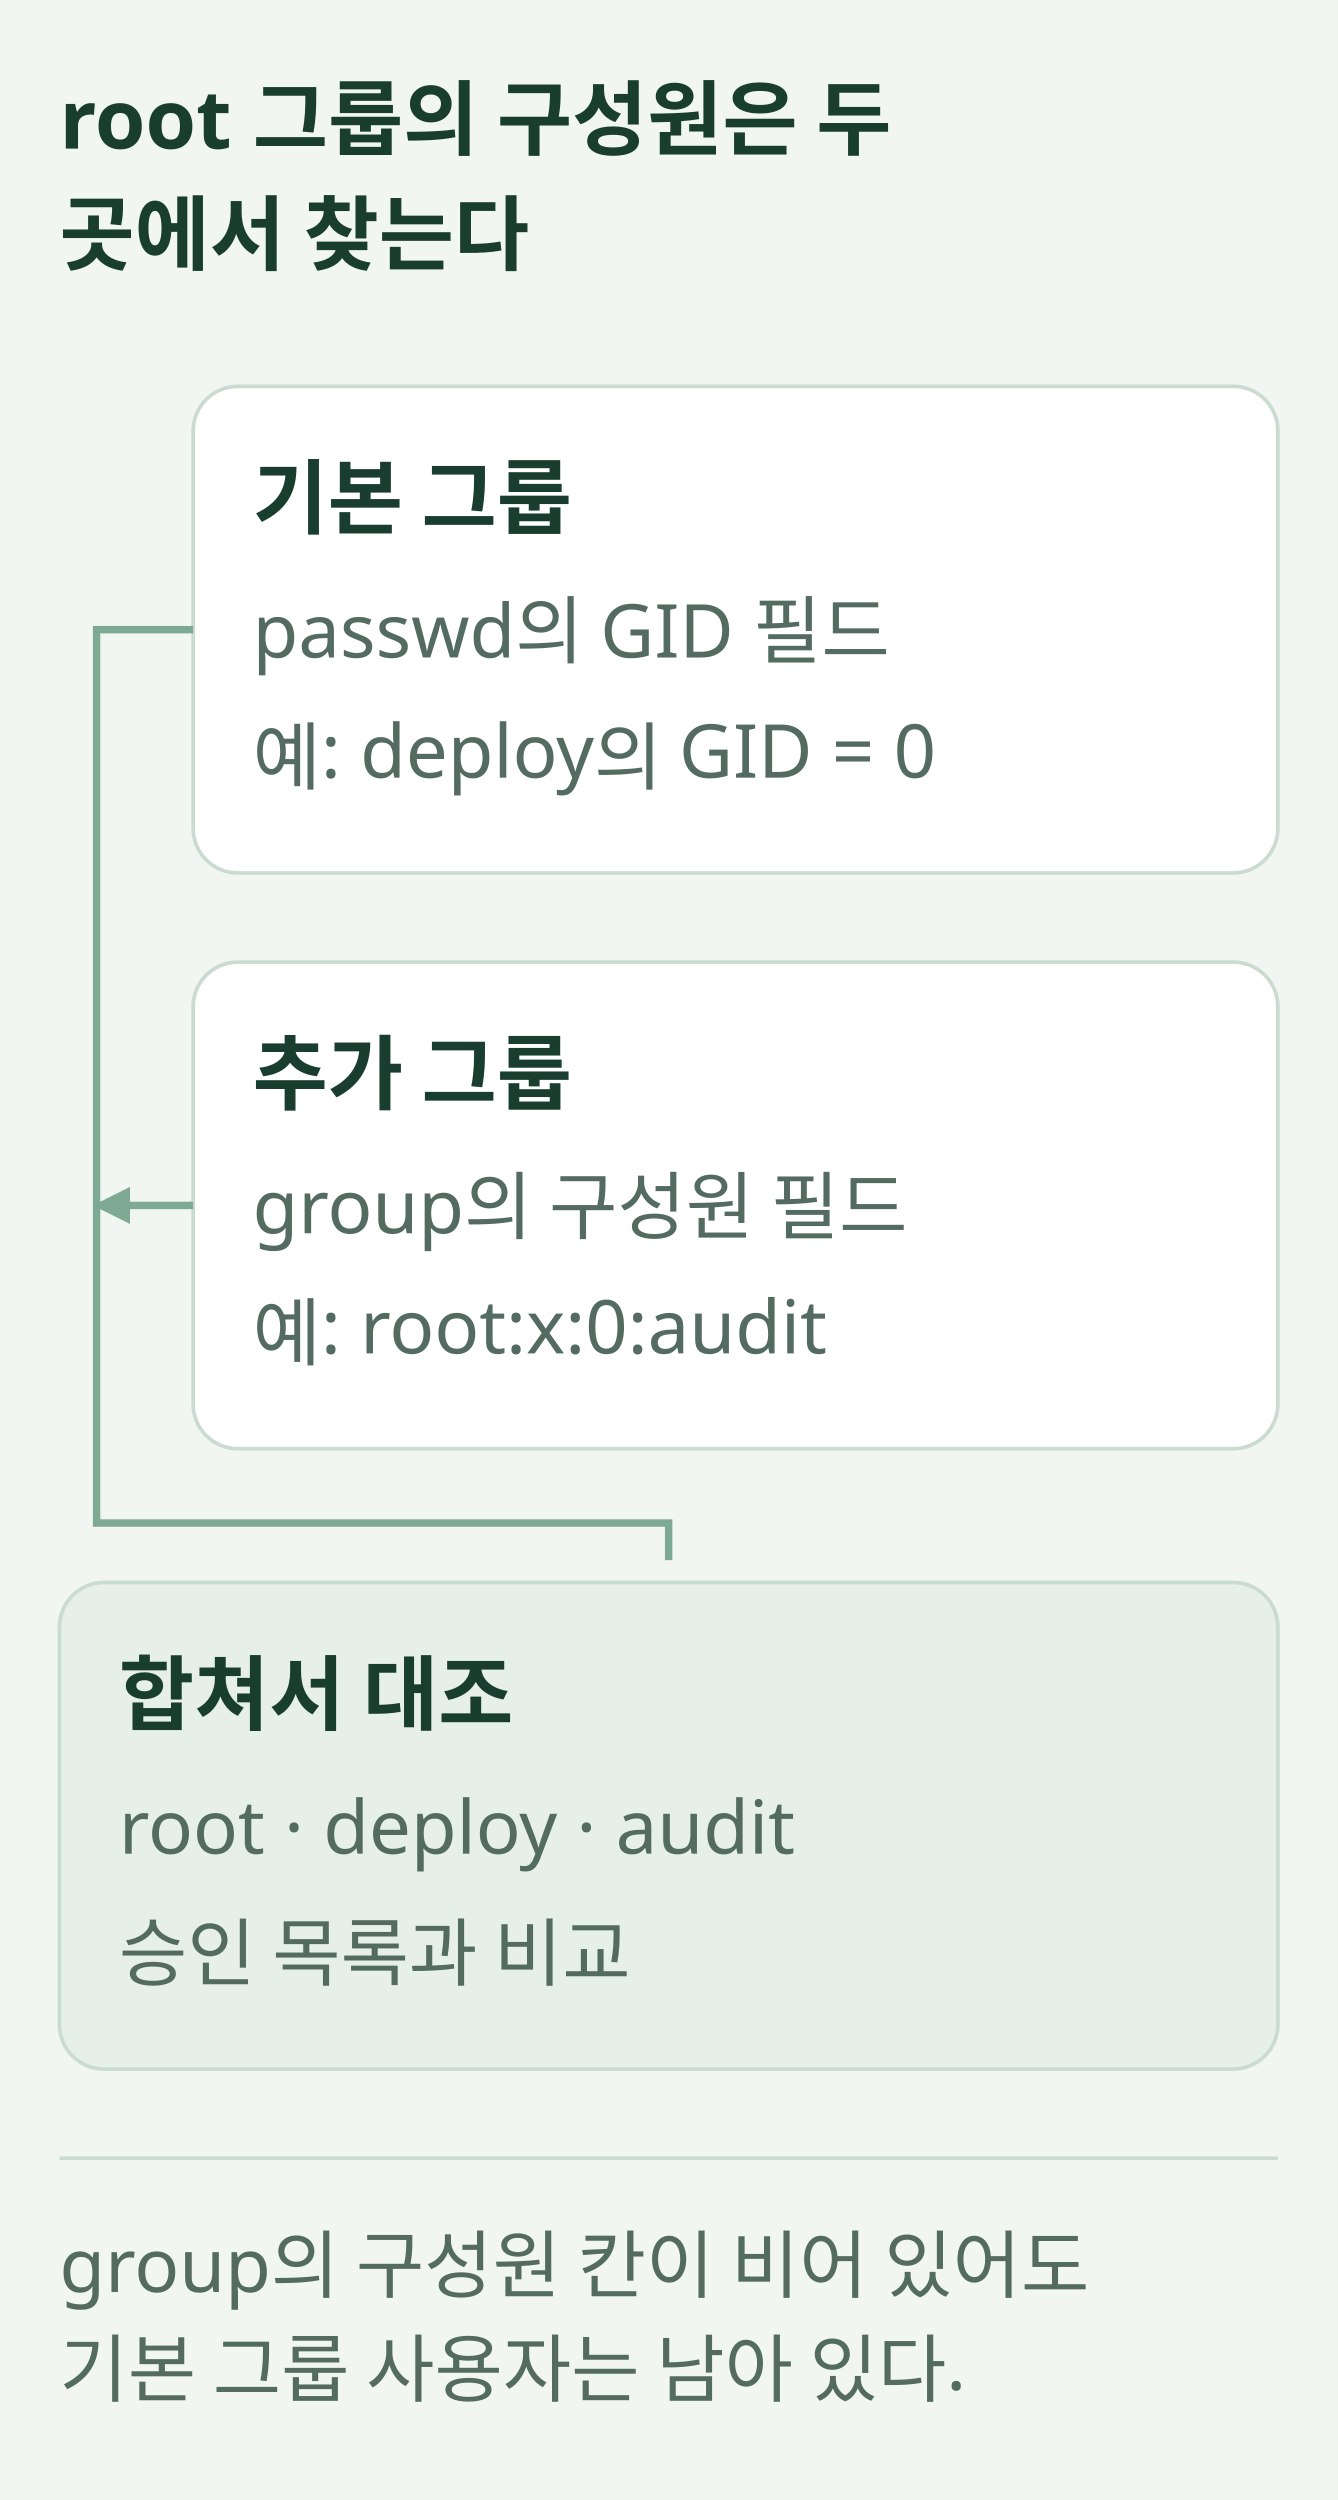
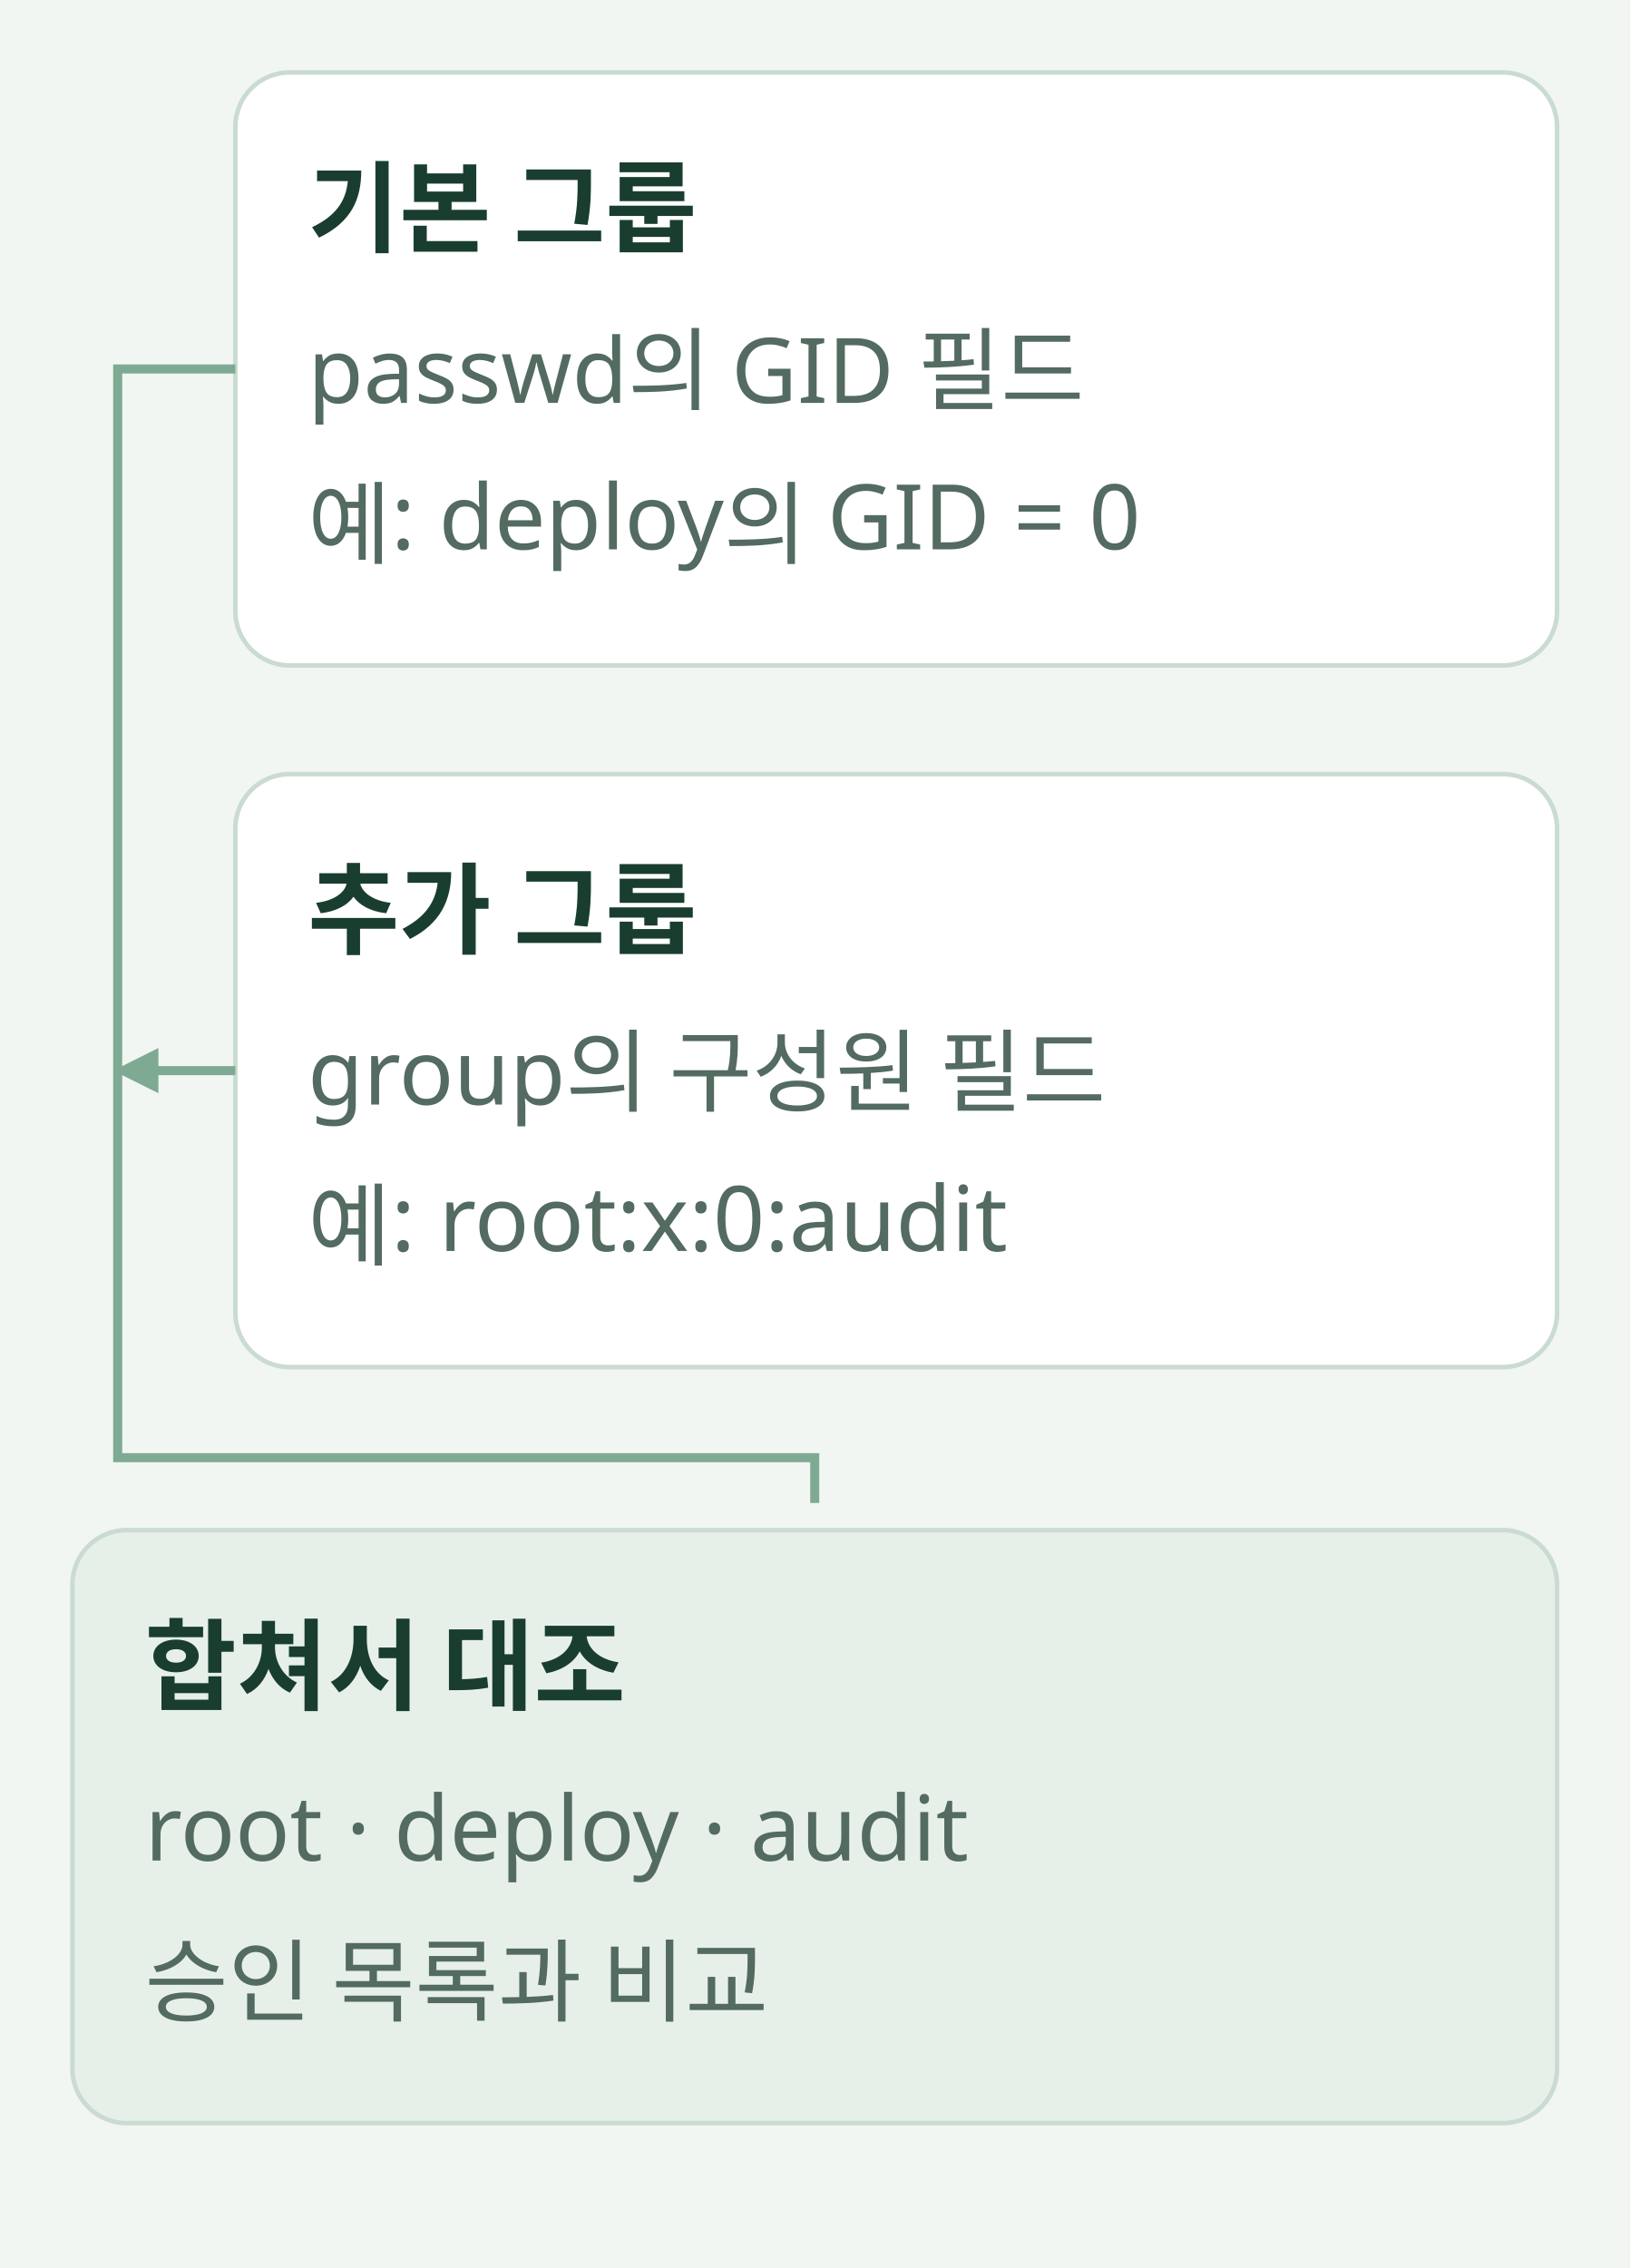
- <svg xmlns="http://www.w3.org/2000/svg" width="360" height="673" viewBox="0 0 360 673" data-diagram-kind="merge" data-layout="mobile" role="img" aria-labelledby="title desc">
+ <svg xmlns="http://www.w3.org/2000/svg" width="360" height="501" viewBox="0 0 360 501" data-diagram-kind="merge" data-layout="mobile" role="img" aria-labelledby="title desc">
  <defs>
    <marker id="arrow" viewBox="0 0 10 10" refX="9" refY="5" markerWidth="5" markerHeight="5" orient="auto-start-reverse">
      <path d="M0 0L10 5L0 10Z" fill="#7eaa93" />
    </marker>
  </defs>
-   <rect width="360" height="673" fill="#f1f6f2" />
+   <rect width="360" height="501" fill="#f1f6f2" />
  <g font-family="'Malgun Gothic','Noto Sans KR',sans-serif">
-     <text x="16" y="40" font-size="22" fill="#193e2f" font-weight="700" data-role="key">
-       <tspan x="16" dy="0">root 그룹의 구성원은 두</tspan>
-       <tspan x="16" dy="31">곳에서 찾는다</tspan>
-     </text>
-     <rect x="52" y="104" width="292" height="131" rx="12" fill="#fff" stroke="#cadbd1" />
-     <text x="68" y="142" font-size="22" fill="#193e2f" font-weight="700" data-role="key">
+     <rect x="52" y="16" width="292" height="131" rx="12" fill="#fff" stroke="#cadbd1" />
+     <text x="68" y="54" font-size="22" fill="#193e2f" font-weight="700" data-role="key">
      <tspan x="68" dy="0">기본 그룹</tspan>
    </text>
-     <text x="68" y="177" font-size="20" fill="#536b60" font-weight="400">
+     <text x="68" y="89" font-size="20" fill="#536b60" font-weight="400">
      <tspan x="68" dy="0">passwd의 GID 필드</tspan>
    </text>
-     <text x="68" y="211" font-size="20" fill="#536b60" font-weight="400">
+     <text x="68" y="123" font-size="20" fill="#536b60" font-weight="400">
      <tspan x="68" dy="0">예: deploy의 GID = 0</tspan>
    </text>
-     <rect x="52" y="259" width="292" height="131" rx="12" fill="#fff" stroke="#cadbd1" />
-     <text x="68" y="297" font-size="22" fill="#193e2f" font-weight="700" data-role="key">
+     <rect x="52" y="171" width="292" height="131" rx="12" fill="#fff" stroke="#cadbd1" />
+     <text x="68" y="209" font-size="22" fill="#193e2f" font-weight="700" data-role="key">
      <tspan x="68" dy="0">추가 그룹</tspan>
    </text>
-     <text x="68" y="332" font-size="20" fill="#536b60" font-weight="400">
+     <text x="68" y="244" font-size="20" fill="#536b60" font-weight="400">
      <tspan x="68" dy="0">group의 구성원 필드</tspan>
    </text>
-     <text x="68" y="366" font-size="20" fill="#536b60" font-weight="400">
+     <text x="68" y="278" font-size="20" fill="#536b60" font-weight="400">
      <tspan x="68" dy="0">예: root:x:0:audit</tspan>
    </text>
-     <path d="M52 169.5H26V410H180V420 M52 324.5H26" fill="none" stroke="#7eaa93" stroke-width="2" marker-end="url(#arrow)" />
-     <rect x="16" y="426" width="328" height="131" rx="12" fill="#e6f0e9" stroke="#cadbd1" />
-     <text x="32" y="464" font-size="22" fill="#193e2f" font-weight="700" data-role="key">
+     <path d="M52 81.5H26V322H180V332 M52 236.5H26" fill="none" stroke="#7eaa93" stroke-width="2" marker-end="url(#arrow)" />
+     <rect x="16" y="338" width="328" height="131" rx="12" fill="#e6f0e9" stroke="#cadbd1" />
+     <text x="32" y="376" font-size="22" fill="#193e2f" font-weight="700" data-role="key">
      <tspan x="32" dy="0">합쳐서 대조</tspan>
    </text>
-     <text x="32" y="499" font-size="20" fill="#536b60" font-weight="400">
+     <text x="32" y="411" font-size="20" fill="#536b60" font-weight="400">
      <tspan x="32" dy="0">root · deploy · audit</tspan>
    </text>
-     <text x="32" y="533" font-size="20" fill="#536b60" font-weight="400">
+     <text x="32" y="445" font-size="20" fill="#536b60" font-weight="400">
      <tspan x="32" dy="0">승인 목록과 비교</tspan>
-     </text>
-     <path d="M16 581H344" stroke="#cadbd1" />
-     <text x="16" y="617" font-size="20" fill="#536b60" font-weight="400">
-       <tspan x="16" dy="0">group의 구성원 칸이 비어 있어도</tspan>
-       <tspan x="16" dy="28">기본 그룹 사용자는 남아 있다.</tspan>
    </text>
  </g>
</svg>
